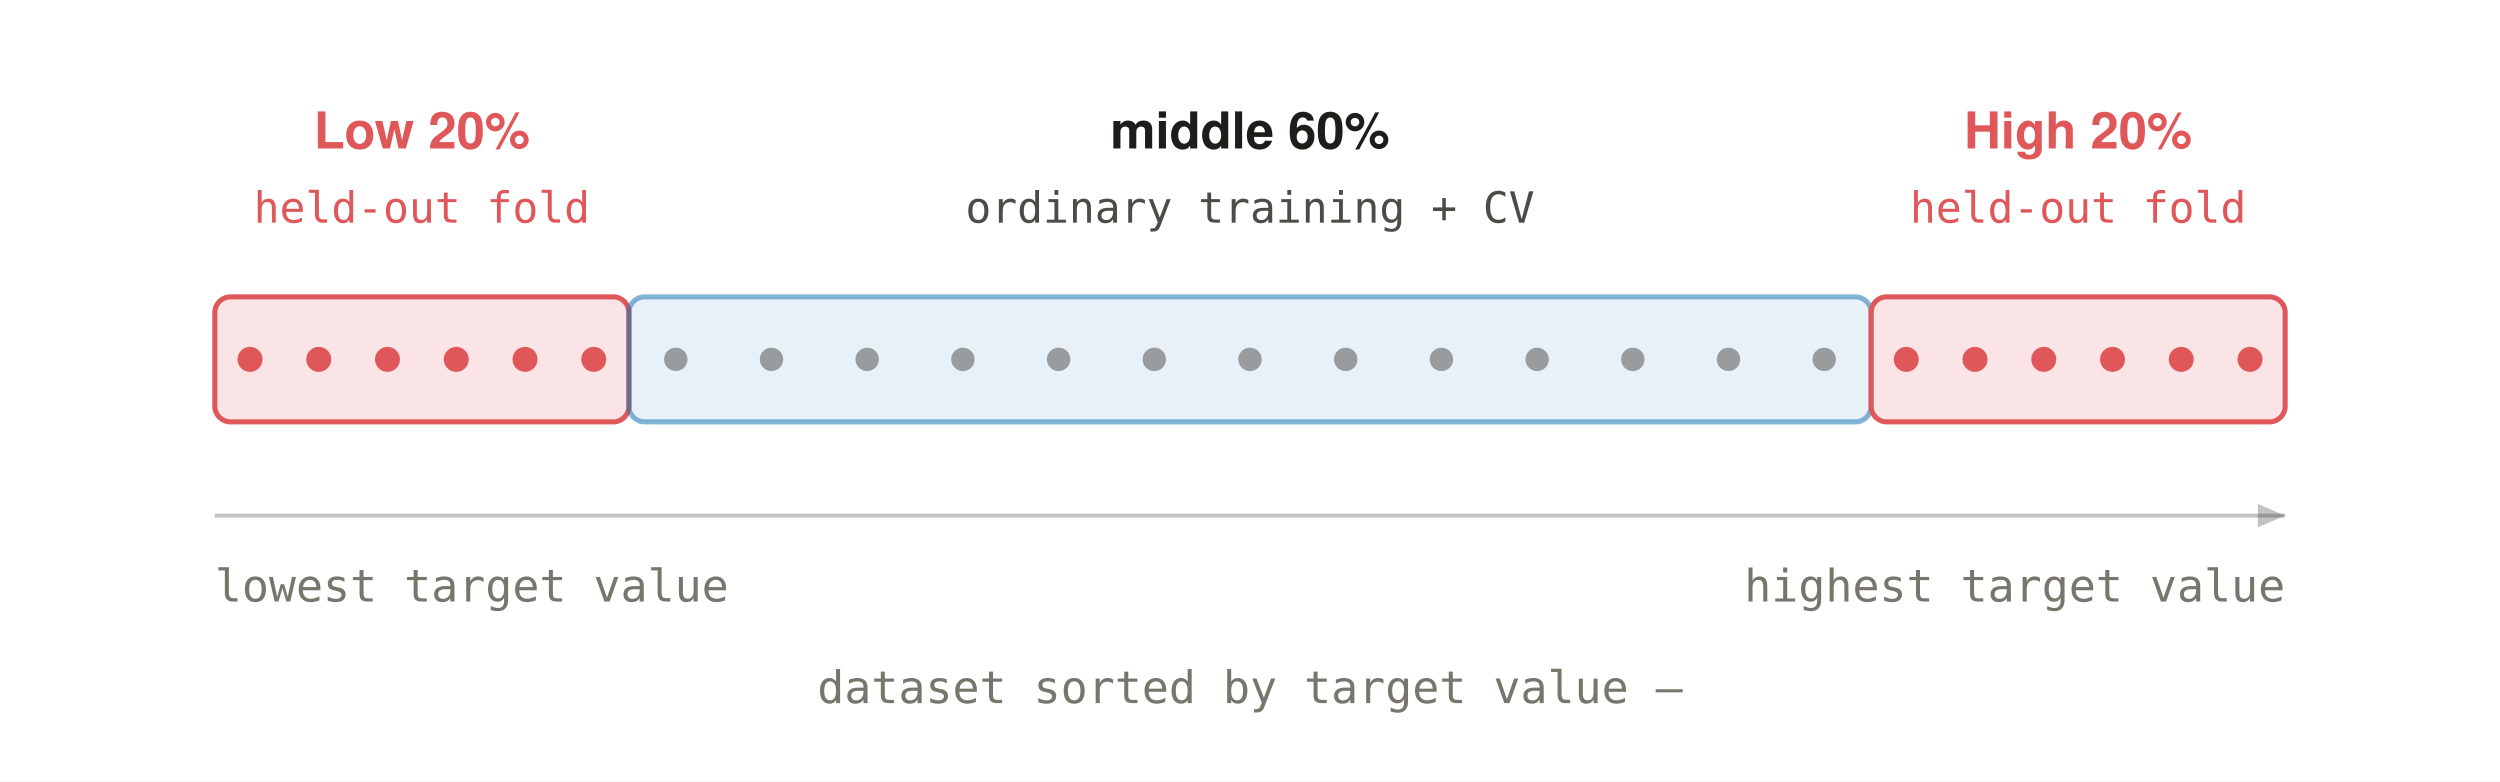
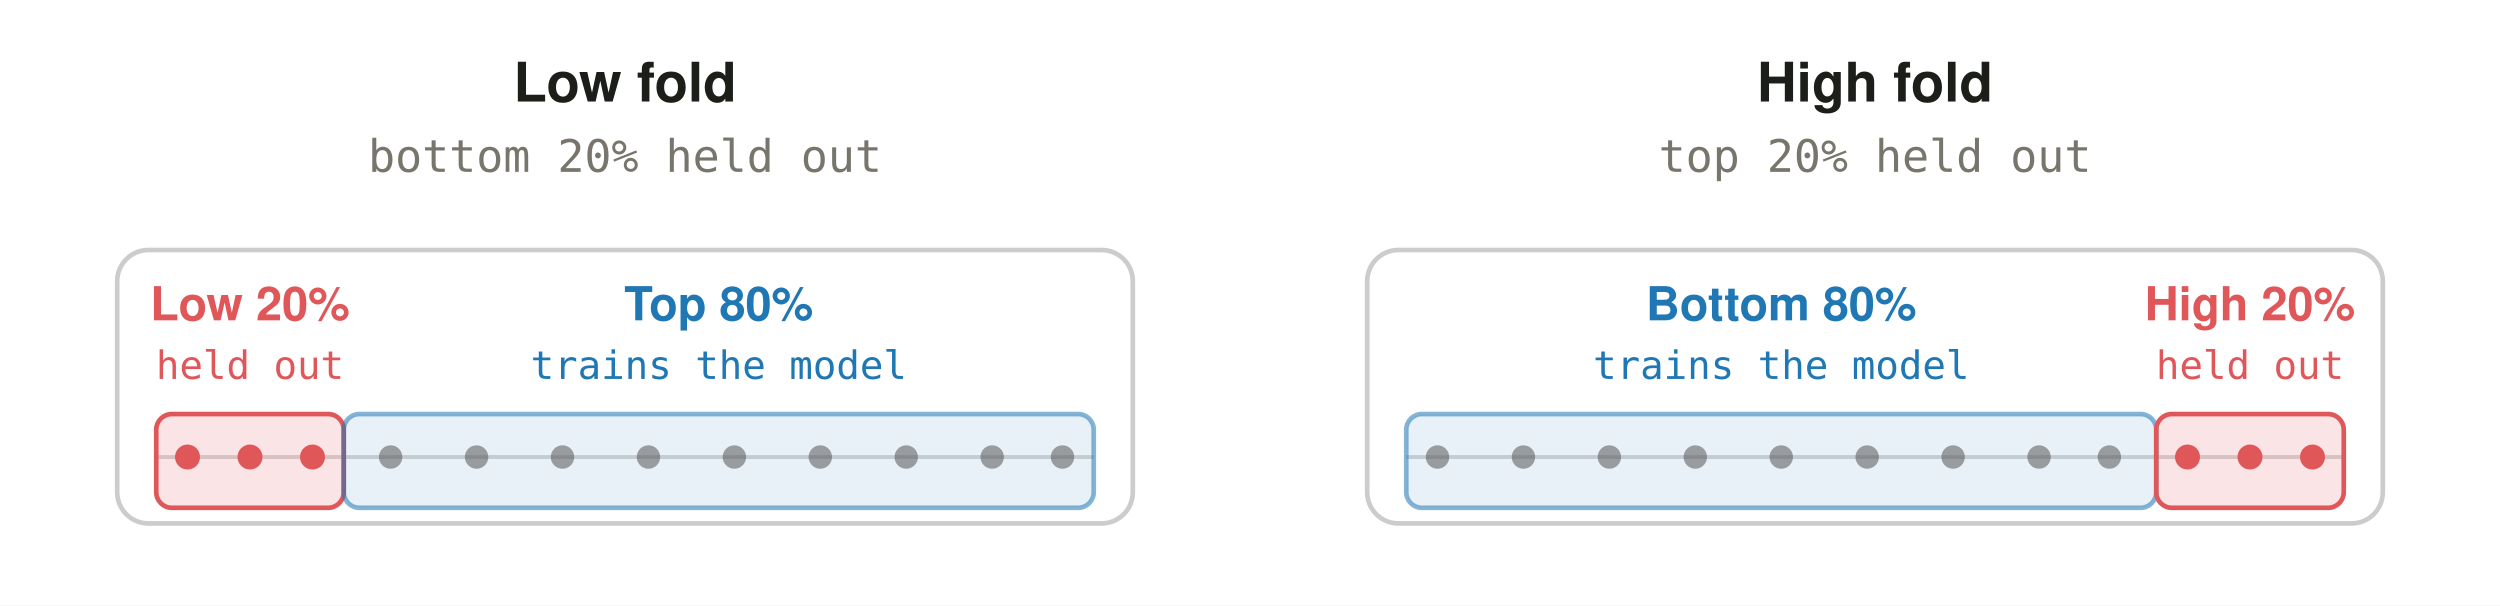
- <svg xmlns="http://www.w3.org/2000/svg" viewBox="0 0 640 200" role="img" aria-label="A sorted strip of data points from lowest to highest target value, with the bottom 20% and top 20% marked as separate Low and High test folds, and the middle 60% used the way ordinary cross-validation already does.">
-   <rect x="0" y="0" width="640" height="200" fill="#ffffff" />
+ <svg xmlns="http://www.w3.org/2000/svg" viewBox="0 0 640 155" role="img" aria-label="Two side-by-side sorted strips of data points, from lowest to highest target value. Left: the Low fold, where the bottom 20% is held out for testing and the model trains on the top 80%. Right: the High fold, where the top 20% is held out and the model trains on the bottom 80%. These are two separate 80/20 splits, not one three-way split.">
+   <rect x="0" y="0" width="640" height="155" fill="#ffffff" />
  <g font-family="-apple-system,Segoe UI,Helvetica,Arial,sans-serif">
-     <rect x="55" y="76" width="106" height="32" rx="4" fill="#e0575a" fill-opacity="0.16" stroke="#e0575a" stroke-width="1.3" />
-     <rect x="161" y="76" width="318" height="32" rx="4" fill="#1f77b4" fill-opacity="0.10" stroke="#1f77b4" stroke-opacity="0.55" stroke-width="1.3" />
-     <rect x="479" y="76" width="106" height="32" rx="4" fill="#e0575a" fill-opacity="0.16" stroke="#e0575a" stroke-width="1.3" />
+     <text x="160" y="26" text-anchor="middle" font-size="14" font-weight="700" fill="#1c1e1a">Low fold</text>
+     <text x="160" y="44" text-anchor="middle" font-size="11.5" fill="#78766c" font-family="Consolas,monospace">bottom 20% held out</text>
+     <rect x="30" y="64" width="260" height="70" rx="8" fill="#ffffff" stroke="#ccc" stroke-width="1.2" />
+     <line x1="40" y1="117" x2="280" y2="117" stroke="#333" stroke-opacity="0.2" stroke-width="1" />
+     <rect x="40" y="106" width="48" height="24" rx="4" fill="#e0575a" fill-opacity="0.16" stroke="#e0575a" stroke-width="1.2" />
+     <rect x="88" y="106" width="192" height="24" rx="4" fill="#1f77b4" fill-opacity="0.10" stroke="#1f77b4" stroke-opacity="0.55" stroke-width="1.2" />
    <g>
-       <circle cx="64" cy="92" r="3.2" fill="#e0575a" />
-       <circle cx="81.6" cy="92" r="3.2" fill="#e0575a" />
-       <circle cx="99.2" cy="92" r="3.2" fill="#e0575a" />
-       <circle cx="116.8" cy="92" r="3.2" fill="#e0575a" />
-       <circle cx="134.4" cy="92" r="3.2" fill="#e0575a" />
-       <circle cx="152" cy="92" r="3.2" fill="#e0575a" />
-       <circle cx="173" cy="92" r="3" fill="#555" opacity="0.55" />
-       <circle cx="197.5" cy="92" r="3" fill="#555" opacity="0.55" />
-       <circle cx="222" cy="92" r="3" fill="#555" opacity="0.55" />
-       <circle cx="246.5" cy="92" r="3" fill="#555" opacity="0.55" />
-       <circle cx="271" cy="92" r="3" fill="#555" opacity="0.55" />
-       <circle cx="295.5" cy="92" r="3" fill="#555" opacity="0.55" />
-       <circle cx="320" cy="92" r="3" fill="#555" opacity="0.55" />
-       <circle cx="344.5" cy="92" r="3" fill="#555" opacity="0.55" />
-       <circle cx="369" cy="92" r="3" fill="#555" opacity="0.55" />
-       <circle cx="393.5" cy="92" r="3" fill="#555" opacity="0.55" />
-       <circle cx="418" cy="92" r="3" fill="#555" opacity="0.55" />
-       <circle cx="442.5" cy="92" r="3" fill="#555" opacity="0.55" />
-       <circle cx="467" cy="92" r="3" fill="#555" opacity="0.55" />
-       <circle cx="488" cy="92" r="3.2" fill="#e0575a" />
-       <circle cx="505.6" cy="92" r="3.2" fill="#e0575a" />
-       <circle cx="523.2" cy="92" r="3.2" fill="#e0575a" />
-       <circle cx="540.8" cy="92" r="3.2" fill="#e0575a" />
-       <circle cx="558.4" cy="92" r="3.2" fill="#e0575a" />
-       <circle cx="576" cy="92" r="3.2" fill="#e0575a" />
+       <circle cx="48" cy="117" r="3.2" fill="#e0575a" />
+       <circle cx="64" cy="117" r="3.2" fill="#e0575a" />
+       <circle cx="80" cy="117" r="3.2" fill="#e0575a" />
+       <circle cx="100" cy="117" r="3" fill="#555" opacity="0.55" />
+       <circle cx="122" cy="117" r="3" fill="#555" opacity="0.55" />
+       <circle cx="144" cy="117" r="3" fill="#555" opacity="0.55" />
+       <circle cx="166" cy="117" r="3" fill="#555" opacity="0.55" />
+       <circle cx="188" cy="117" r="3" fill="#555" opacity="0.55" />
+       <circle cx="210" cy="117" r="3" fill="#555" opacity="0.55" />
+       <circle cx="232" cy="117" r="3" fill="#555" opacity="0.55" />
+       <circle cx="254" cy="117" r="3" fill="#555" opacity="0.55" />
+       <circle cx="272" cy="117" r="3" fill="#555" opacity="0.55" />
    </g>
-     <text x="108" y="38" text-anchor="middle" font-size="13" font-weight="700" fill="#e0575a">Low 20%</text>
-     <text x="108" y="57" text-anchor="middle" font-size="11" fill="#e0575a" font-family="Consolas,monospace">held-out fold</text>
-     <text x="320" y="38" text-anchor="middle" font-size="13" font-weight="700" fill="#1c1e1a">middle 60%</text>
-     <text x="320" y="57" text-anchor="middle" font-size="11" fill="#4a4c46" font-family="Consolas,monospace">ordinary training + CV</text>
-     <text x="532" y="38" text-anchor="middle" font-size="13" font-weight="700" fill="#e0575a">High 20%</text>
-     <text x="532" y="57" text-anchor="middle" font-size="11" fill="#e0575a" font-family="Consolas,monospace">held-out fold</text>
-     <line x1="55" y1="132" x2="585" y2="132" stroke="#333" stroke-opacity="0.3" stroke-width="1" />
-     <polygon points="585,132 578,129 578,135" fill="#333" fill-opacity="0.3" />
-     <text x="55" y="154" font-size="11.5" fill="#78766c" font-family="Consolas,monospace">lowest target value</text>
-     <text x="585" y="154" text-anchor="end" font-size="11.5" fill="#78766c" font-family="Consolas,monospace">highest target value</text>
-     <text x="320" y="180" text-anchor="middle" font-size="11.5" fill="#78766c" font-family="Consolas,monospace">dataset sorted by target value —</text>
+     <text x="64" y="82" text-anchor="middle" font-size="12" font-weight="700" fill="#e0575a">Low 20%</text>
+     <text x="64" y="97" text-anchor="middle" font-size="10" fill="#e0575a" font-family="Consolas,monospace">held out</text>
+     <text x="184" y="82" text-anchor="middle" font-size="12" font-weight="700" fill="#1f77b4">Top 80%</text>
+     <text x="184" y="97" text-anchor="middle" font-size="10" fill="#1f77b4" font-family="Consolas,monospace">trains the model</text>
+     <g transform="translate(320,0)">
+       <text x="160" y="26" text-anchor="middle" font-size="14" font-weight="700" fill="#1c1e1a">High fold</text>
+       <text x="160" y="44" text-anchor="middle" font-size="11.5" fill="#78766c" font-family="Consolas,monospace">top 20% held out</text>
+       <rect x="30" y="64" width="260" height="70" rx="8" fill="#ffffff" stroke="#ccc" stroke-width="1.2" />
+       <line x1="40" y1="117" x2="280" y2="117" stroke="#333" stroke-opacity="0.2" stroke-width="1" />
+       <rect x="40" y="106" width="192" height="24" rx="4" fill="#1f77b4" fill-opacity="0.10" stroke="#1f77b4" stroke-opacity="0.55" stroke-width="1.2" />
+       <rect x="232" y="106" width="48" height="24" rx="4" fill="#e0575a" fill-opacity="0.16" stroke="#e0575a" stroke-width="1.2" />
+       <g>
+         <circle cx="48" cy="117" r="3" fill="#555" opacity="0.55" />
+         <circle cx="70" cy="117" r="3" fill="#555" opacity="0.55" />
+         <circle cx="92" cy="117" r="3" fill="#555" opacity="0.55" />
+         <circle cx="114" cy="117" r="3" fill="#555" opacity="0.55" />
+         <circle cx="136" cy="117" r="3" fill="#555" opacity="0.55" />
+         <circle cx="158" cy="117" r="3" fill="#555" opacity="0.55" />
+         <circle cx="180" cy="117" r="3" fill="#555" opacity="0.55" />
+         <circle cx="202" cy="117" r="3" fill="#555" opacity="0.55" />
+         <circle cx="220" cy="117" r="3" fill="#555" opacity="0.55" />
+         <circle cx="240" cy="117" r="3.2" fill="#e0575a" />
+         <circle cx="256" cy="117" r="3.2" fill="#e0575a" />
+         <circle cx="272" cy="117" r="3.2" fill="#e0575a" />
+       </g>
+       <text x="136" y="82" text-anchor="middle" font-size="12" font-weight="700" fill="#1f77b4">Bottom 80%</text>
+       <text x="136" y="97" text-anchor="middle" font-size="10" fill="#1f77b4" font-family="Consolas,monospace">trains the model</text>
+       <text x="256" y="82" text-anchor="middle" font-size="12" font-weight="700" fill="#e0575a">High 20%</text>
+       <text x="256" y="97" text-anchor="middle" font-size="10" fill="#e0575a" font-family="Consolas,monospace">held out</text>
+     </g>
  </g>
</svg>
